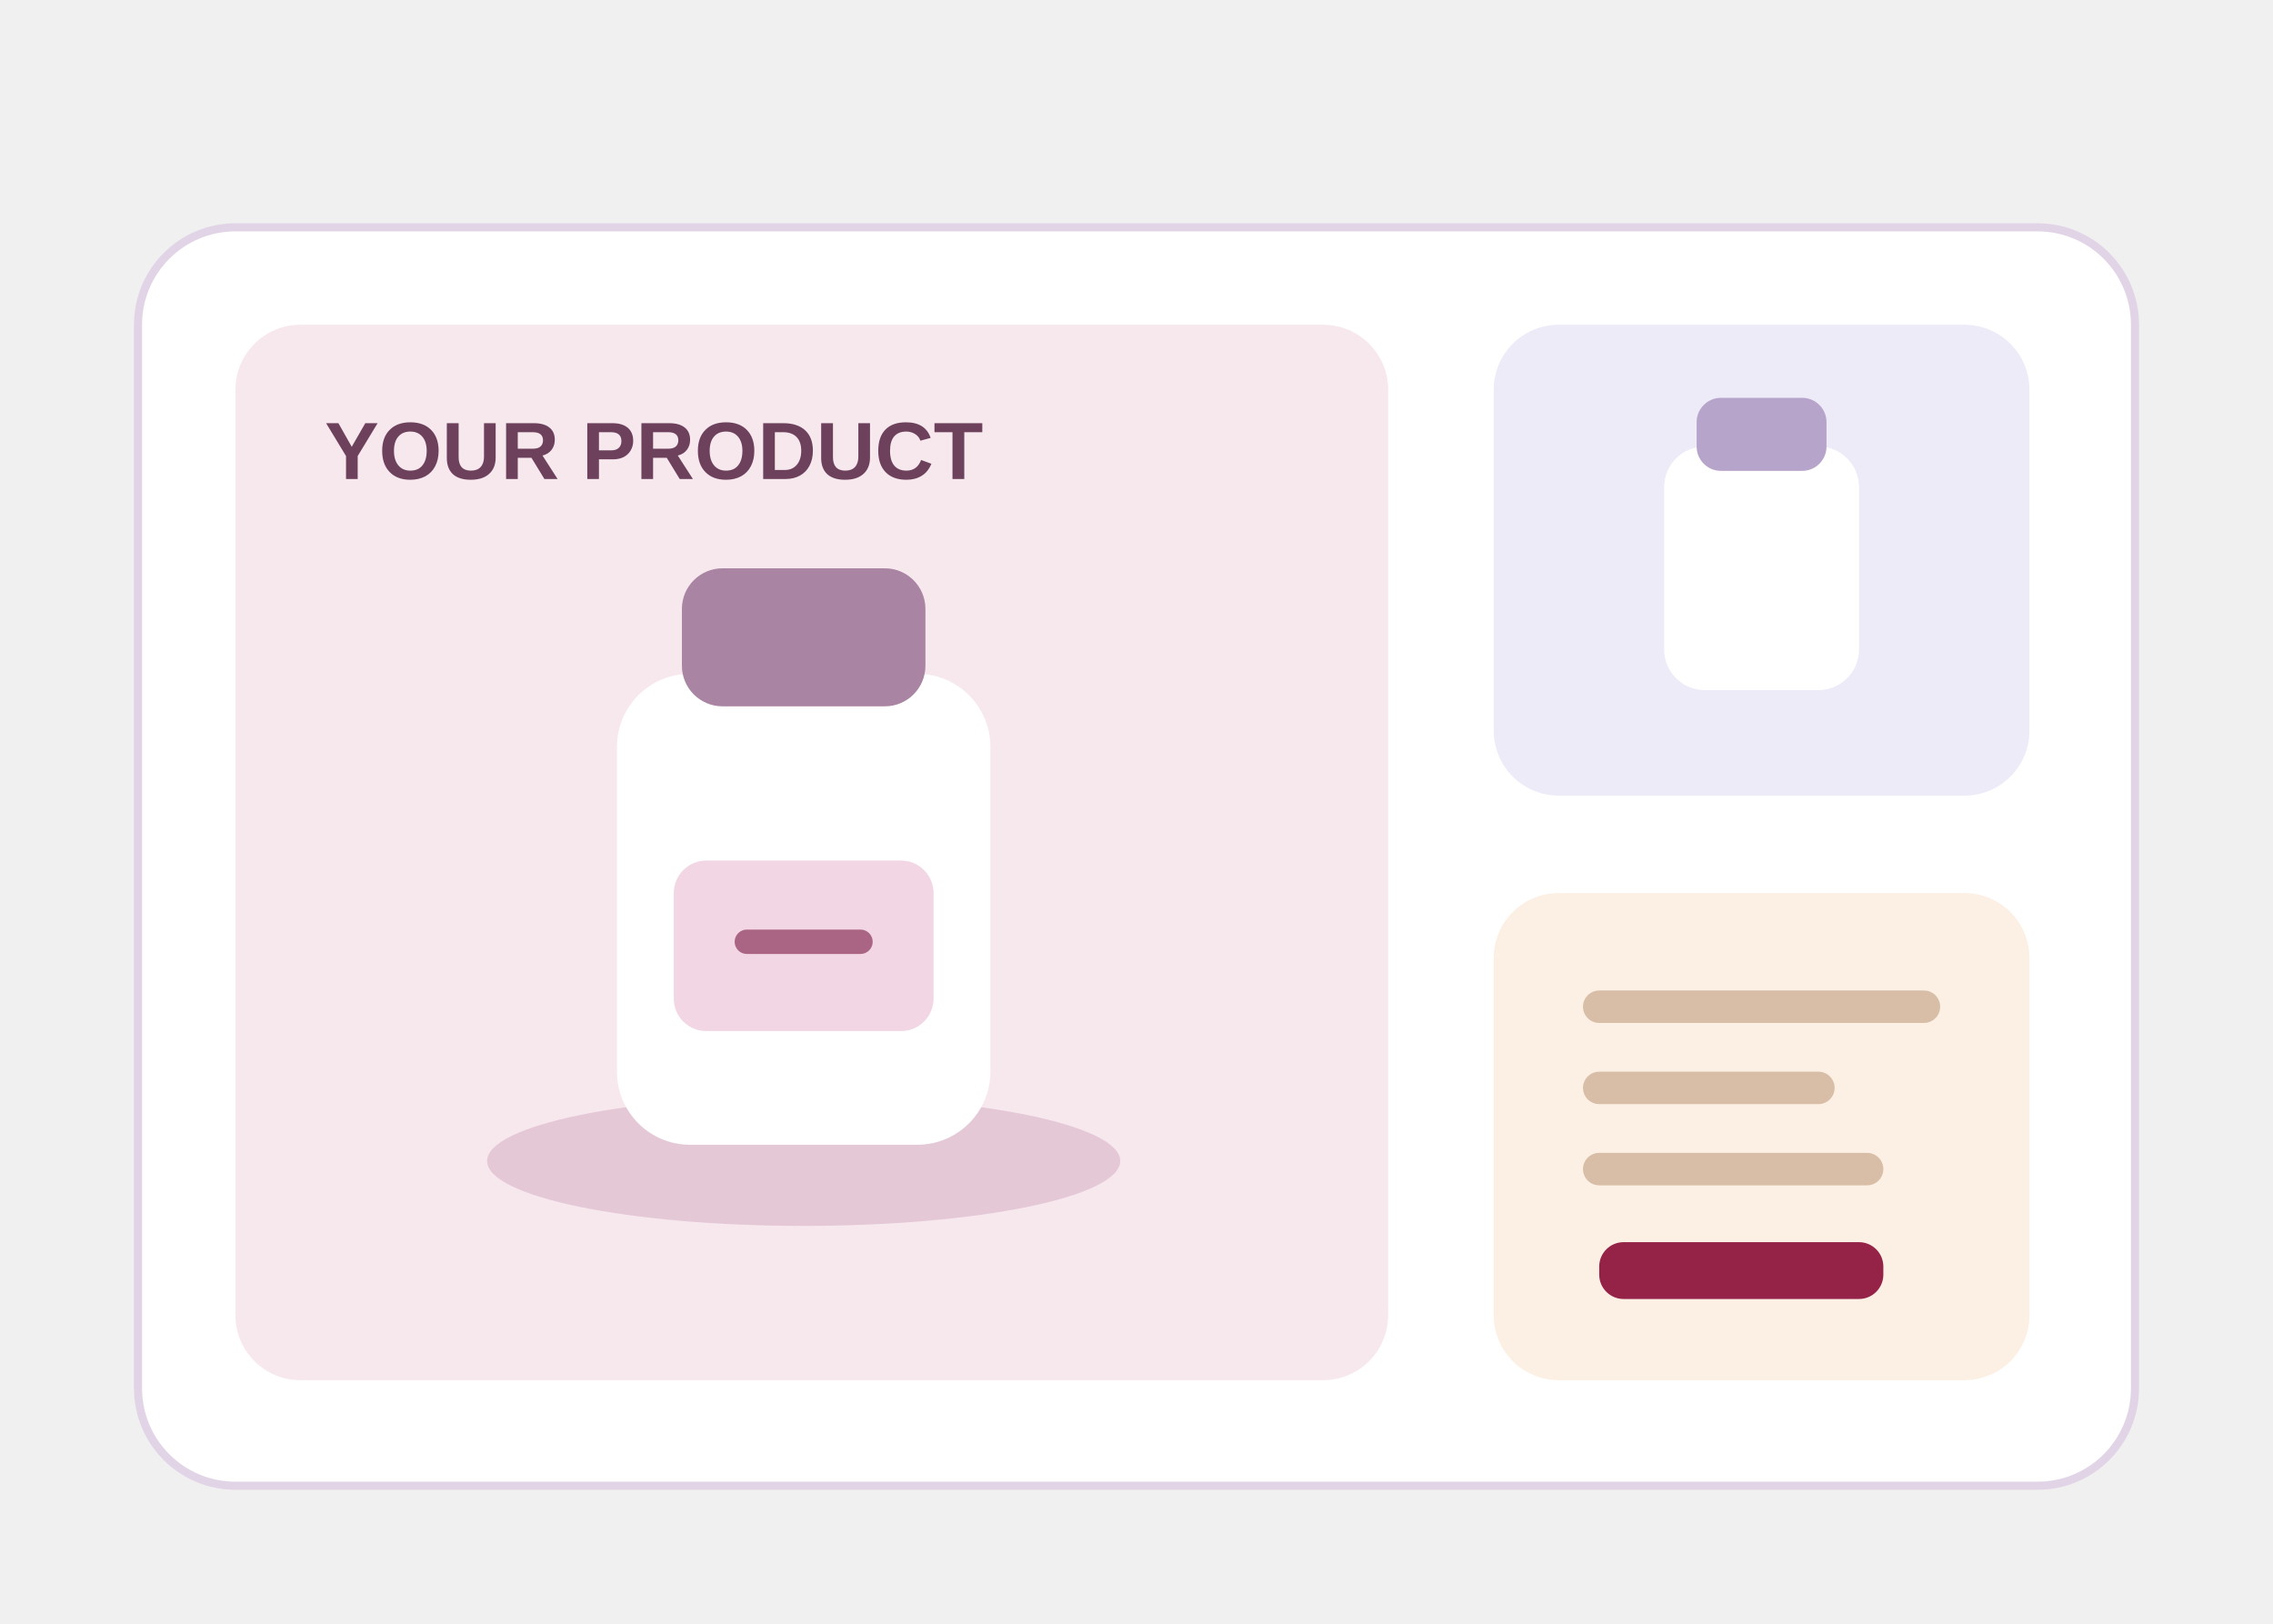
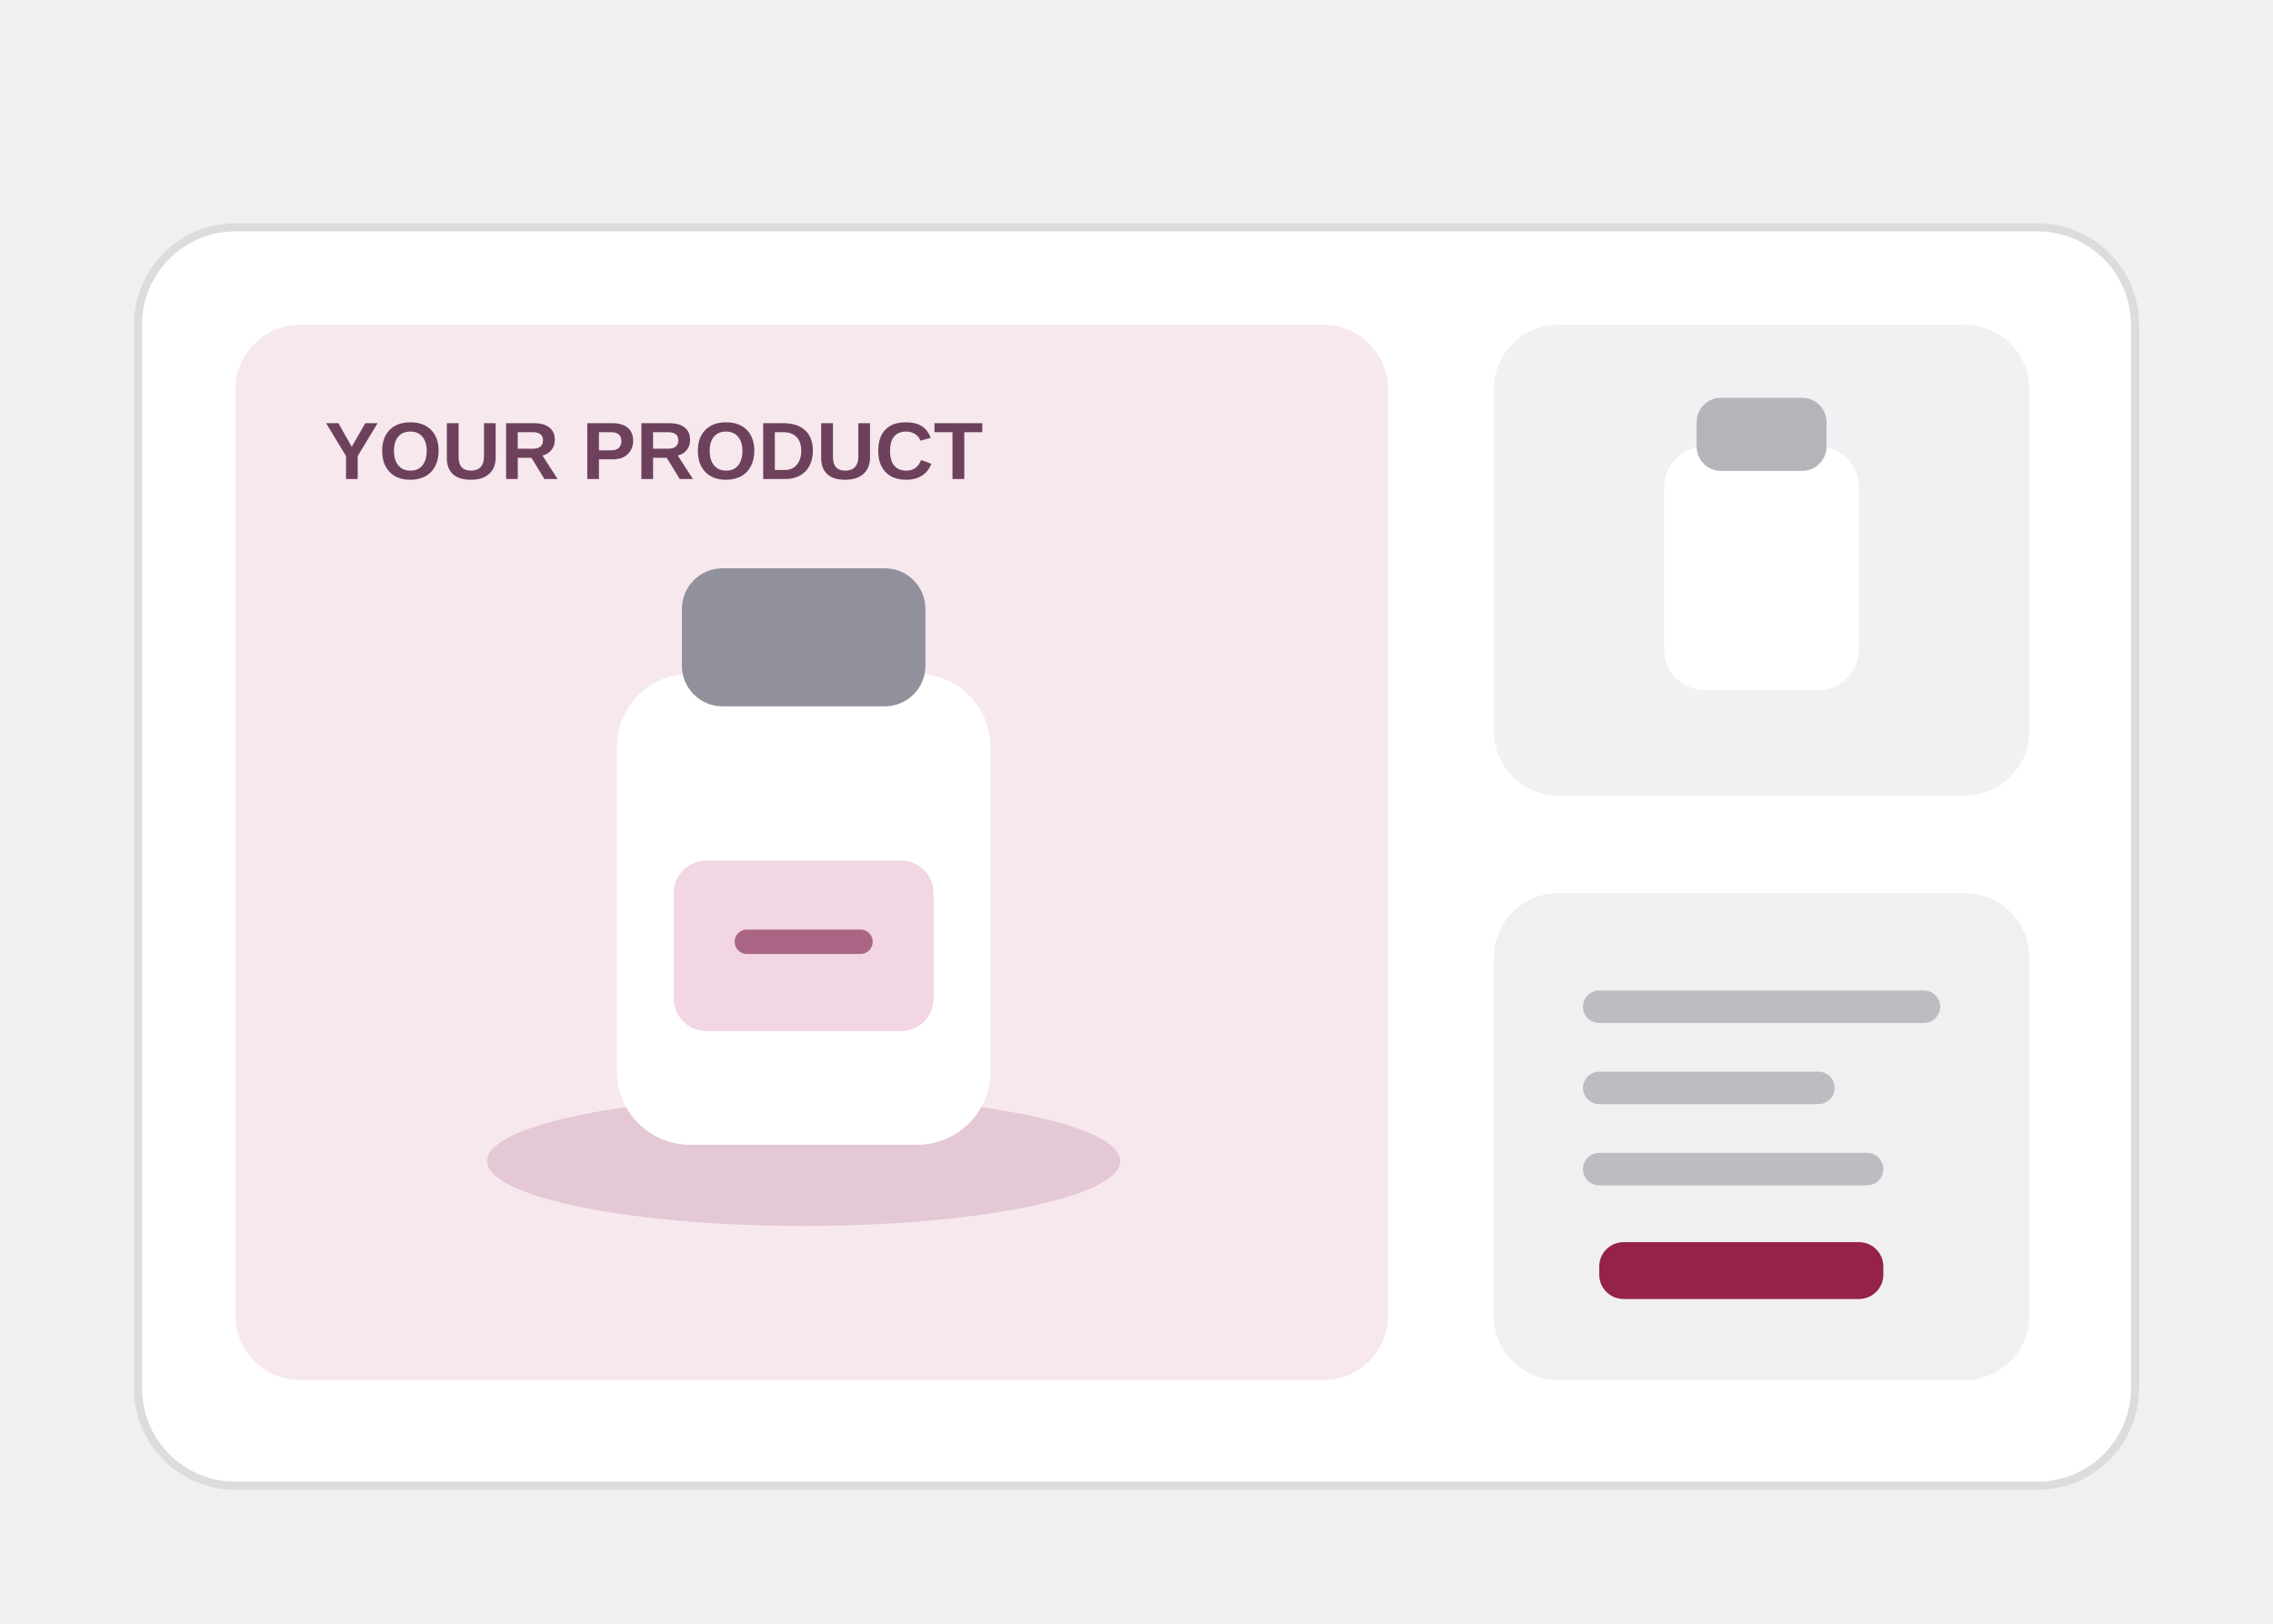
<svg xmlns="http://www.w3.org/2000/svg" viewBox="0 0 280 200" fill="none">
-   <rect x="17" y="28" width="246" height="155" rx="12" fill="#fff" stroke="#E2D4E7" />
+   <rect x="17" y="28" width="246" height="155" rx="12" fill="#fff" stroke="#dcdcdf" />
  <rect x="29" y="40" width="142" height="130" rx="8" fill="#F7E8EE" />
  <text x="40" y="59" fill="#6D415C" font-family="Arial,sans-serif" font-size="10" font-weight="700">YOUR PRODUCT</text>
  <ellipse cx="99" cy="143" rx="39" ry="8" fill="#E5C8D6" />
  <rect x="76" y="83" width="46" height="58" rx="9" fill="#fff" />
-   <rect x="84" y="70" width="30" height="17" rx="5" fill="#A984A3" />
+   <rect x="84" y="70" width="30" height="17" rx="5" fill="#91919c" />
  <rect x="83" y="106" width="32" height="21" rx="4" fill="#F2D6E3" />
  <path d="M92 116h14" stroke="#A96583" stroke-width="3" stroke-linecap="round" />
-   <rect x="184" y="40" width="66" height="58" rx="8" fill="#EEEBF9" />
+   <rect x="184" y="40" width="66" height="58" rx="8" fill="#f1f1f3" />
  <rect x="205" y="55" width="24" height="30" rx="5" fill="#fff" />
-   <rect x="209" y="49" width="16" height="9" rx="3" fill="#B7A4CB" />
-   <rect x="184" y="110" width="66" height="60" rx="8" fill="#FCF0E5" />
-   <path d="M197 124h40m-40 10h27m-27 10h33" stroke="#D8BEA7" stroke-width="4" stroke-linecap="round" />
+   <rect x="209" y="49" width="16" height="9" rx="3" fill="#b4b4bb" />
+   <rect x="184" y="110" width="66" height="60" rx="8" fill="#f0f0f1" />
+   <path d="M197 124h40m-40 10h27m-27 10h33" stroke="#bcbcc3" stroke-width="4" stroke-linecap="round" />
  <rect x="197" y="153" width="35" height="7" rx="3" fill="#942347" />
</svg>
